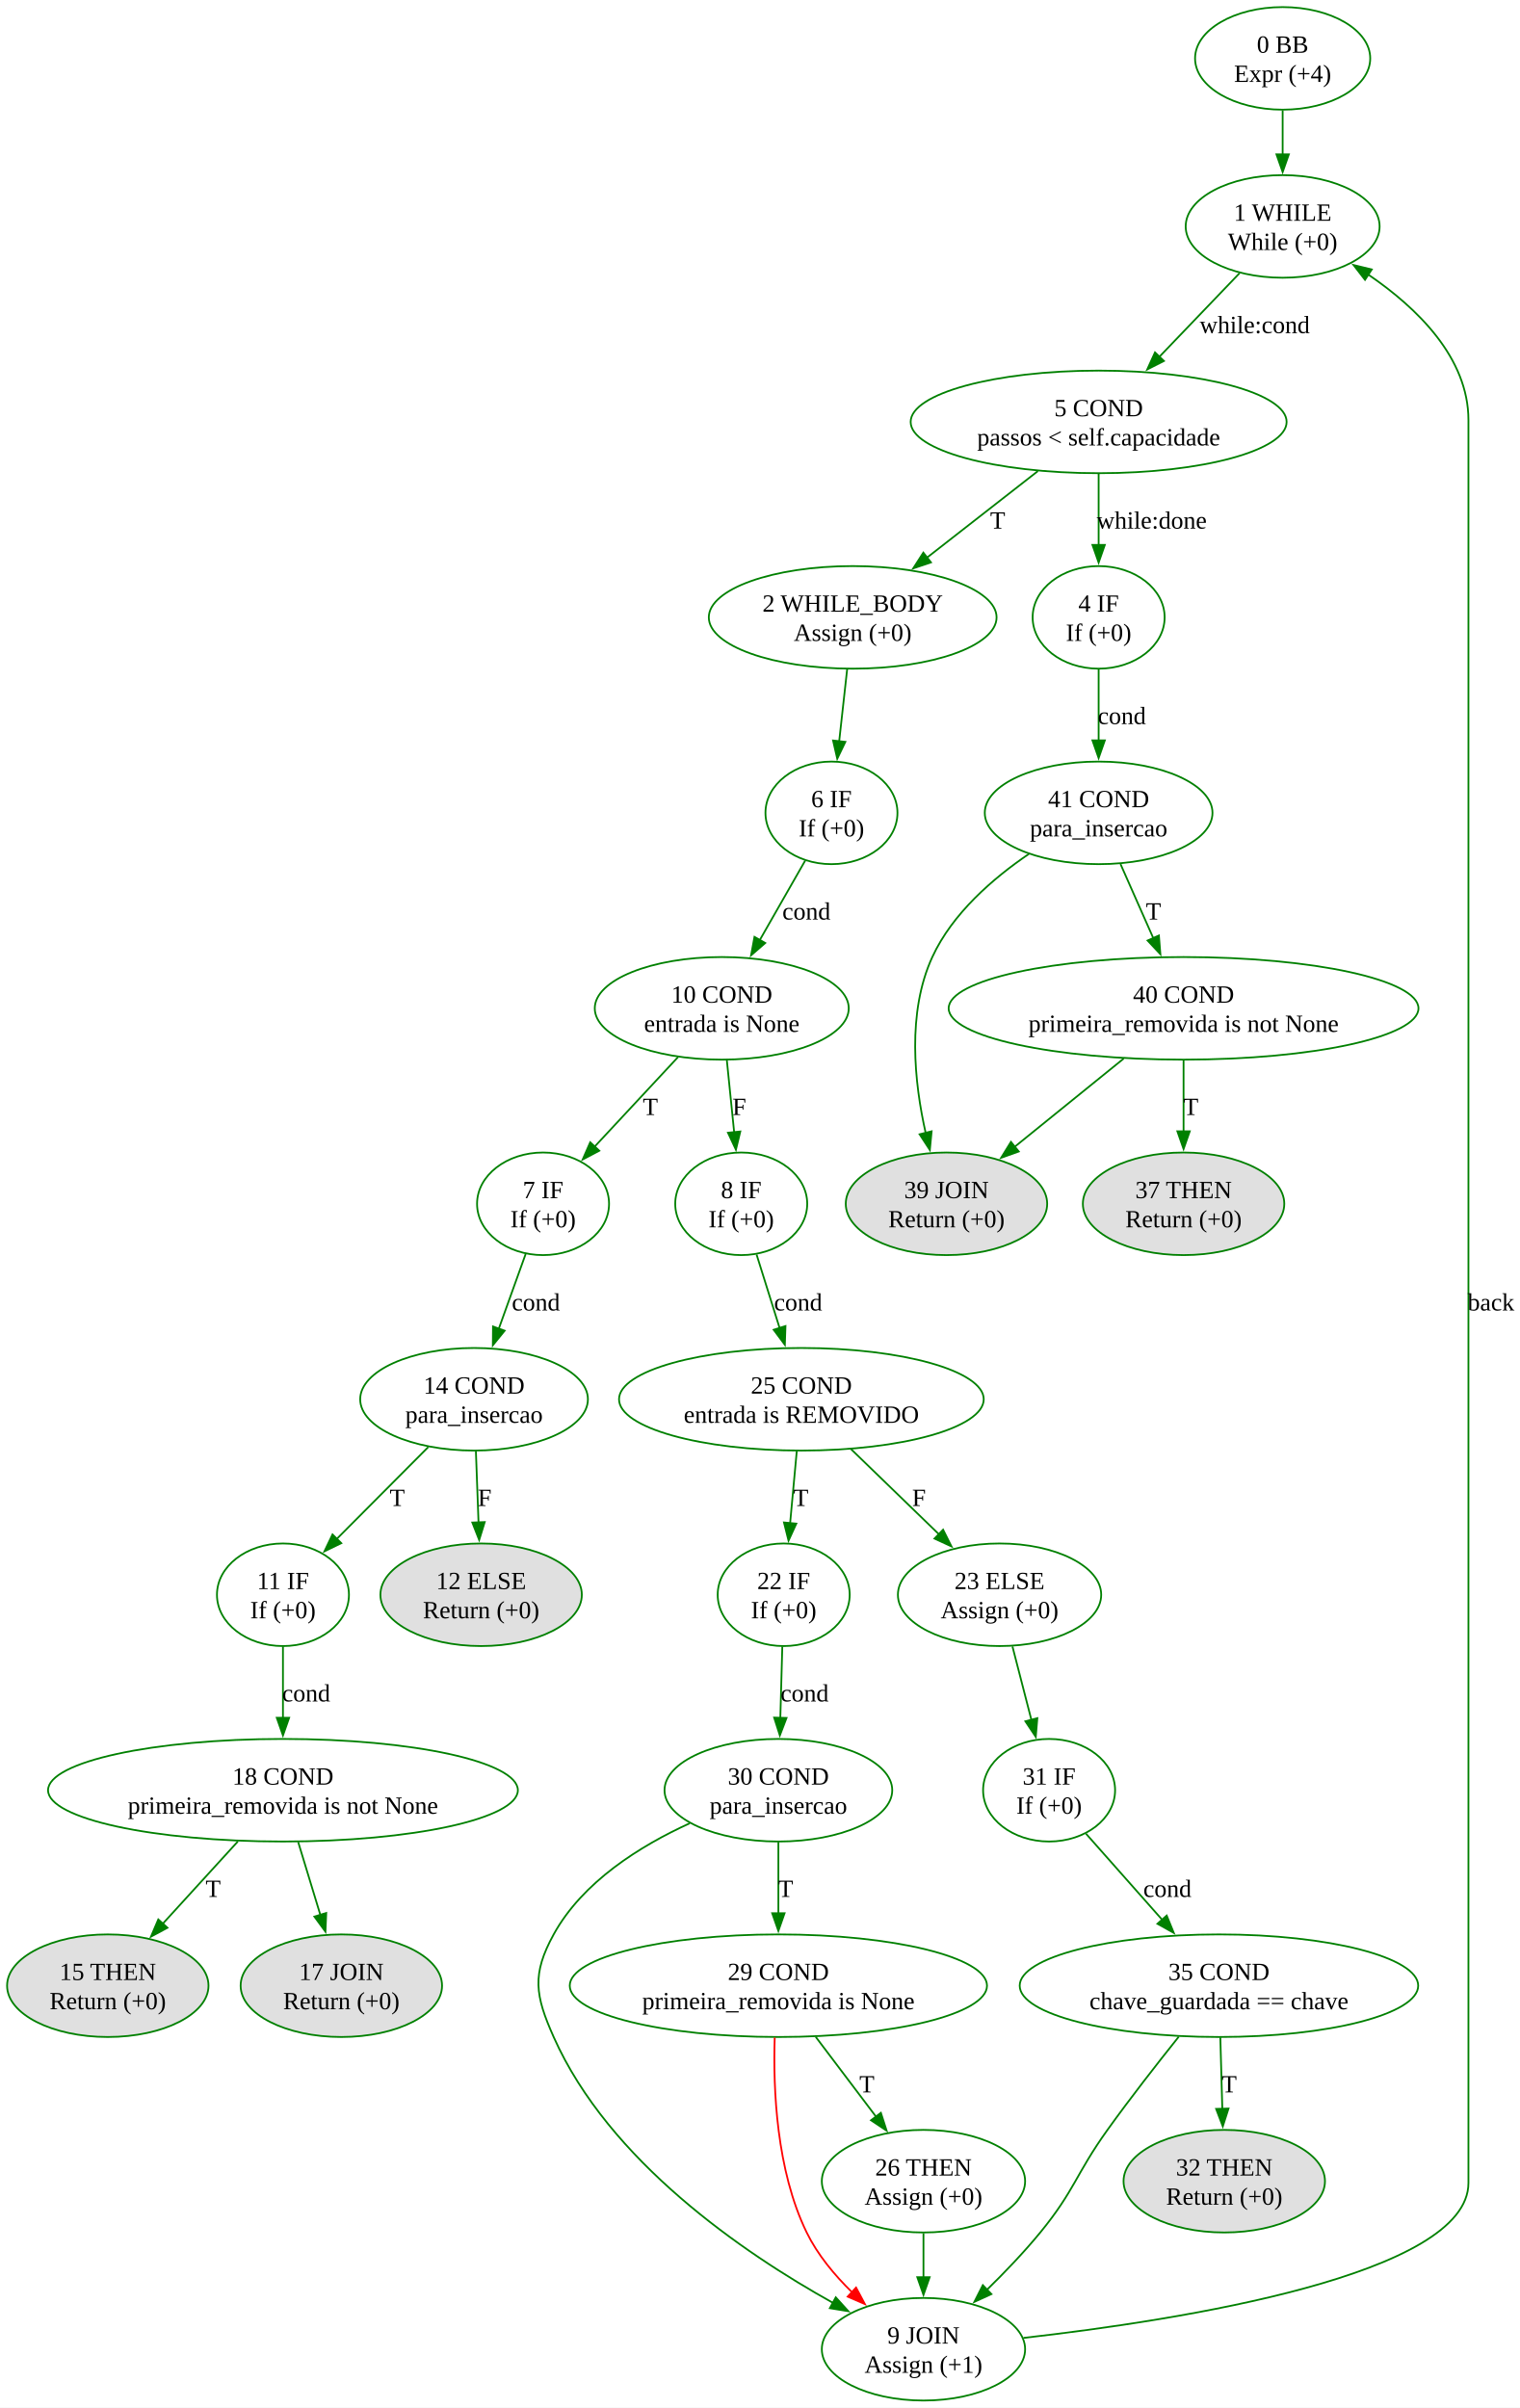
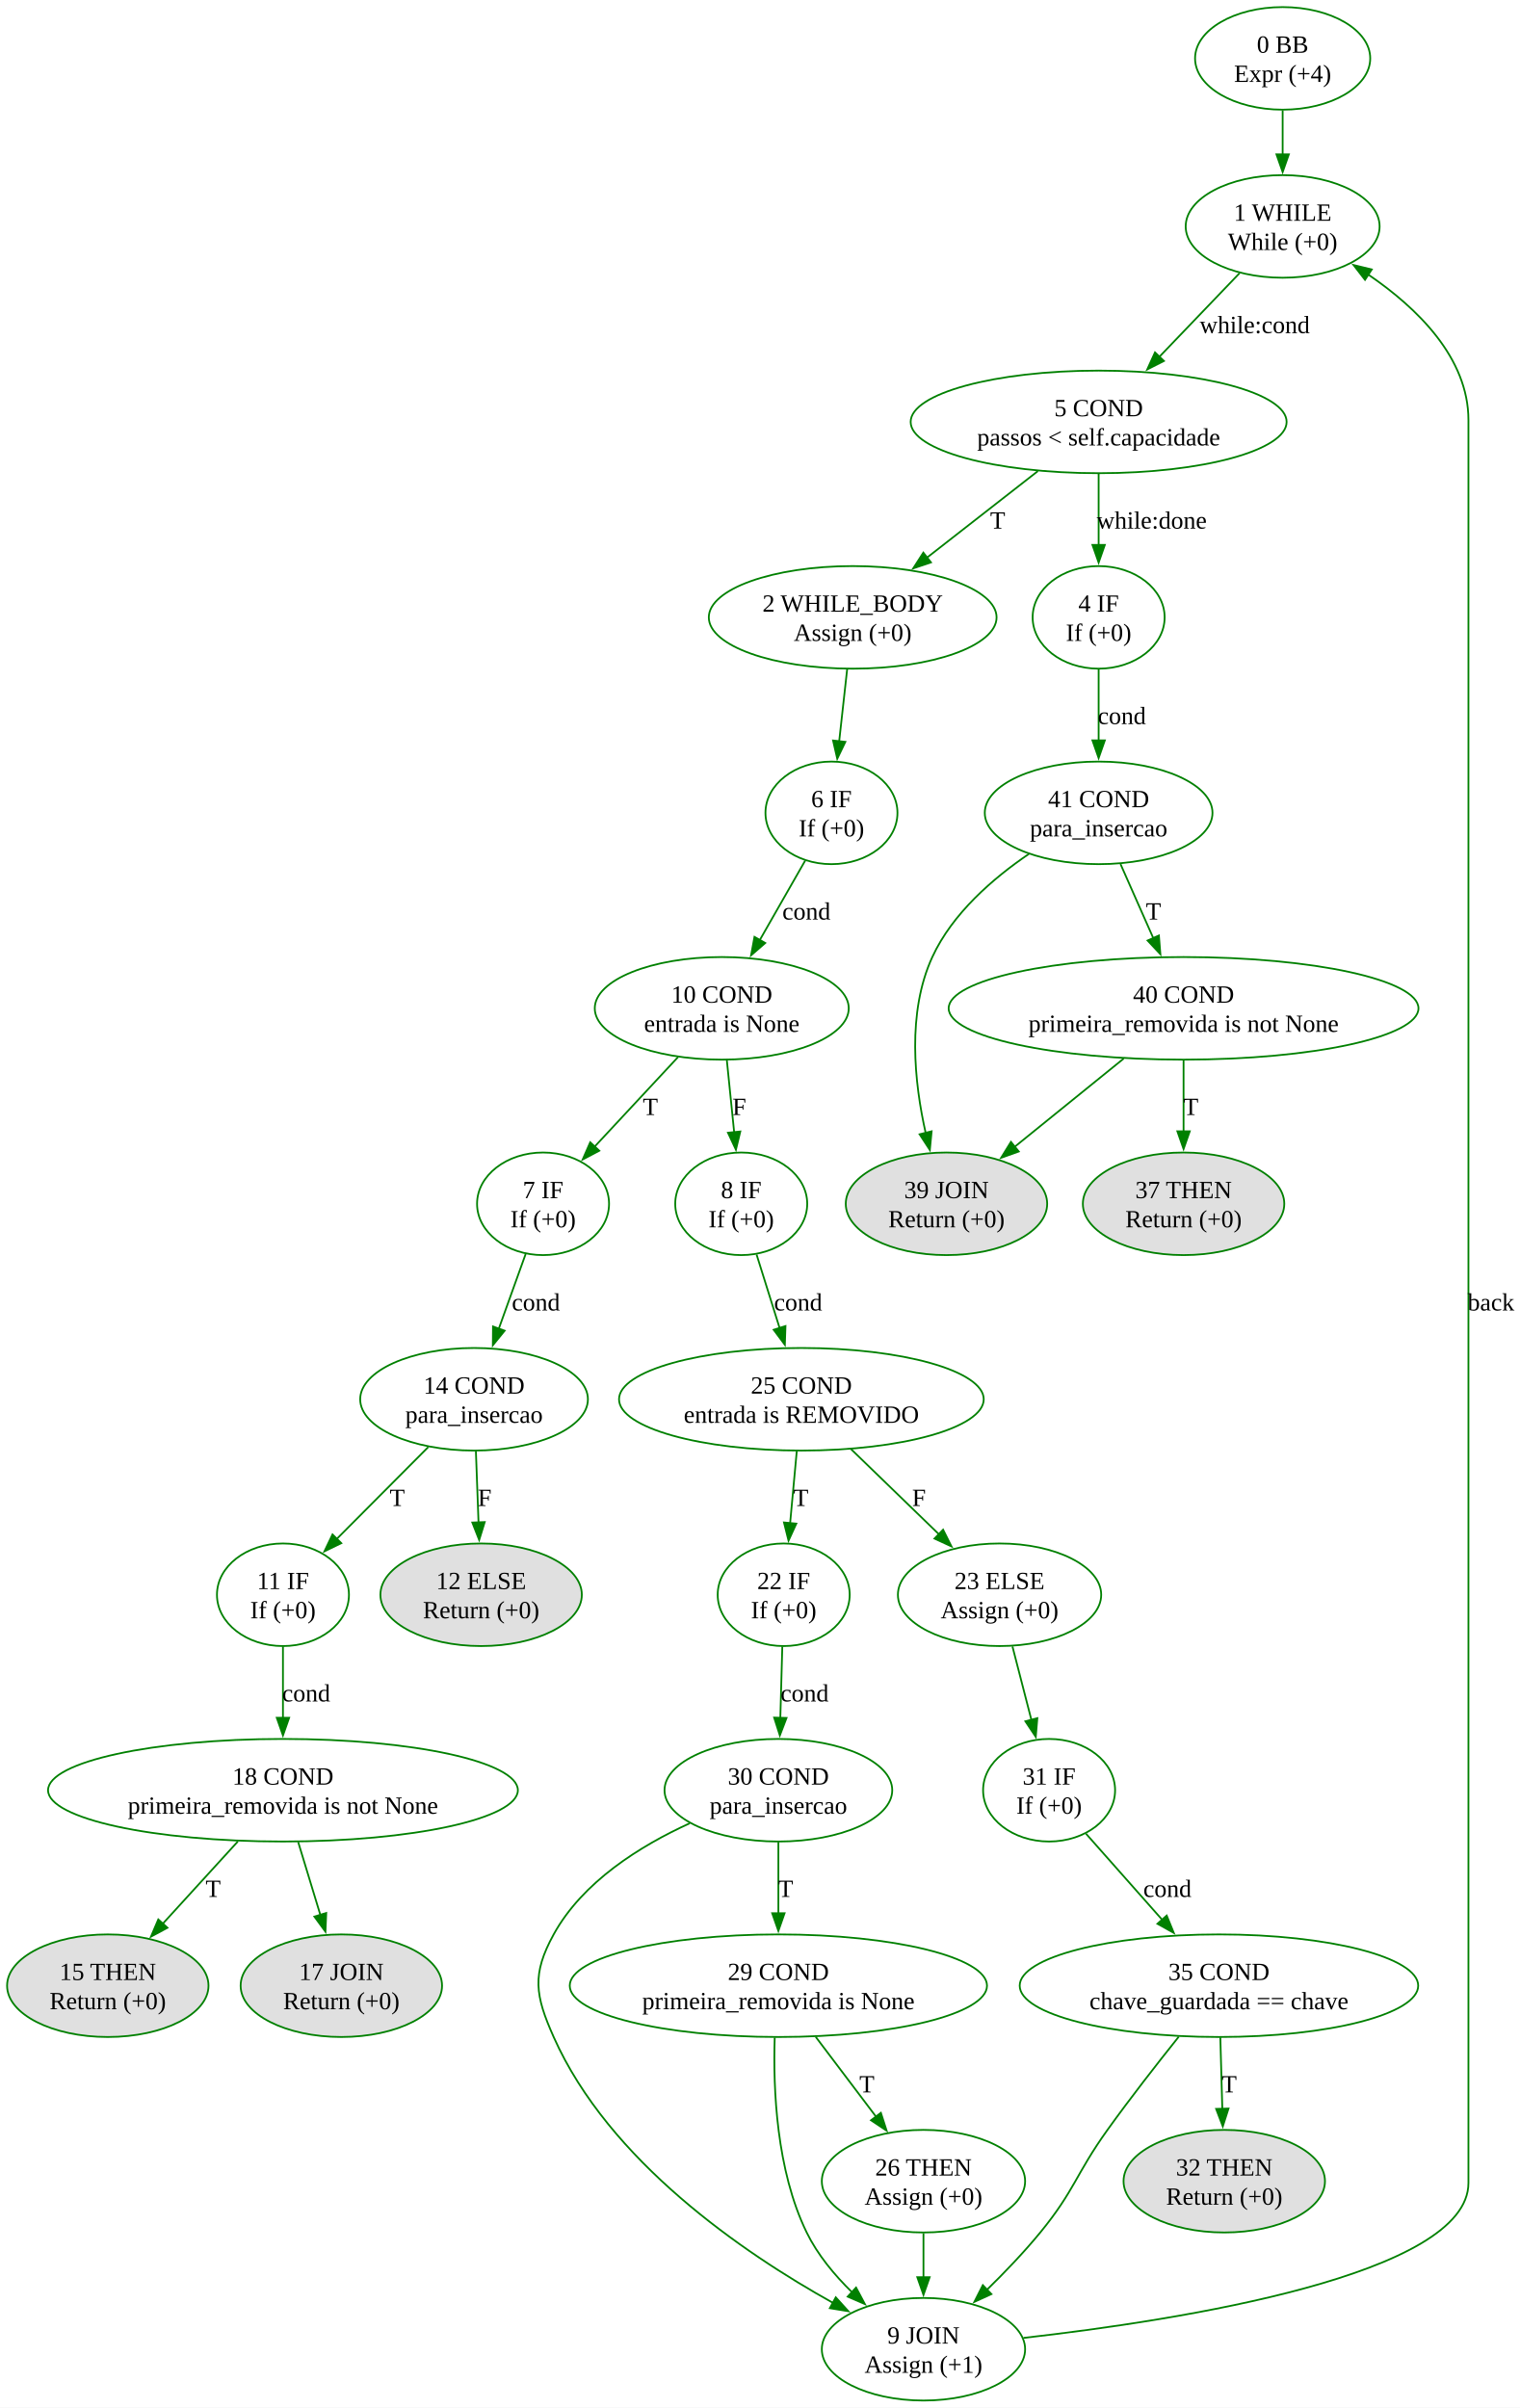
<svg xmlns="http://www.w3.org/2000/svg" xmlns:xlink="http://www.w3.org/1999/xlink" width="859pt" height="1361pt" viewBox="0.00 0.00 859.00 1361.00">
  <g id="graph0" class="graph" transform="scale(1 1) rotate(0) translate(4 1356.78)">
    <polygon fill="white" stroke="none" points="-4,4 -4,-1356.78 855.42,-1356.78 855.42,4 -4,4" />
    <g id="node1" class="node">
      <g id="a_node1">
        <a xlink:title="'&#10;        Procura a posiÃ§Ã£o de uma chave na tabela.&#10;&#10;        Se para_insercao=False:&#10;            - retorna o Ãxadndice da chave, se ela existir;&#10;            - retorna None, se ela nÃ£o existir.&#10;&#10;        Se para_insercao=True:&#10;            - retorna o Ãxadndice da prÃ³pria chave, se ela jÃ¡ existir;&#10;            - retorna a melhor posiÃ§Ã£o livre para inserir;&#10;            - retorna None, se nÃ£o houver posiÃ§Ã£o disponÃxadvel.&#10;&#10;        A sondagem Ã© linear:&#10;            pos, pos+1, pos+2, ... (com retorno ao inÃxadcio da tabela)&#10;        '&#10;posicao_inicial = self.funcao_hash(chave)&#10;posicao = posicao_inicial&#10;primeira_removida = None&#10;passos = 0&#10;">
          <ellipse fill="none" stroke="green" cx="720.92" cy="-1323.78" rx="49.5" ry="28.99" />
          <text xml:space="preserve" text-anchor="middle" x="720.92" y="-1326.98" font-family="Times New Roman,serif" font-size="14.00">0 BB</text>
          <text xml:space="preserve" text-anchor="middle" x="720.92" y="-1310.48" font-family="Times New Roman,serif" font-size="14.00">Expr (+4)</text>
        </a>
      </g>
    </g>
    <g id="node2" class="node">
      <g id="a_node2">
        <a xlink:title="while passos &lt; self.capacidade:&#10;    entrada = self.tabela[posicao]&#10;    if entrada is None:&#10;        if para_insercao:&#10;            if primeira_removida is not None:&#10;                return primeira_removida&#10;            return posicao&#10;        else:&#10;            return None&#10;    elif entrada is REMOVIDO:&#10;        if para_insercao and primeira_removida is None:&#10;            primeira_removida = posicao&#10;    else:&#10;        chave_guardada, _ = entrada&#10;        if chave_guardada == chave:&#10;            return posicao&#10;    posicao = (posicao + 1) % self.capacidade&#10;    passos += 1&#10;">
          <ellipse fill="none" stroke="green" cx="720.92" cy="-1228.8" rx="54.8" ry="28.99" />
          <text xml:space="preserve" text-anchor="middle" x="720.92" y="-1232" font-family="Times New Roman,serif" font-size="14.00">1 WHILE</text>
          <text xml:space="preserve" text-anchor="middle" x="720.92" y="-1215.5" font-family="Times New Roman,serif" font-size="14.00">While (+0)</text>
        </a>
      </g>
    </g>
    <g id="edge1" class="edge">
      <path fill="none" stroke="green" d="M720.92,-1294.38C720.92,-1286.54 720.92,-1277.89 720.92,-1269.53" />
      <polygon fill="green" stroke="green" points="724.42,-1269.54 720.92,-1259.54 717.42,-1269.54 724.42,-1269.54" />
    </g>
    <g id="node5" class="node">
      <g id="a_node5">
        <a xlink:title="passos &lt; self.capacidade">
          <ellipse fill="none" stroke="green" cx="616.92" cy="-1118.32" rx="106.24" ry="28.99" />
          <text xml:space="preserve" text-anchor="middle" x="616.92" y="-1121.52" font-family="Times New Roman,serif" font-size="14.00">5 COND</text>
          <text xml:space="preserve" text-anchor="middle" x="616.92" y="-1105.02" font-family="Times New Roman,serif" font-size="14.00">passos &lt; self.capacidade</text>
        </a>
      </g>
    </g>
    <g id="edge3" class="edge">
      <path fill="none" stroke="green" d="M696.54,-1202.37C683.06,-1188.31 666.1,-1170.62 651.3,-1155.18" />
      <polygon fill="green" stroke="green" points="653.83,-1152.76 644.39,-1147.97 648.78,-1157.61 653.83,-1152.76" />
      <text xml:space="preserve" text-anchor="middle" x="705.15" y="-1168.51" font-family="Times New Roman,serif" font-size="14.00">while:cond</text>
    </g>
    <g id="node3" class="node">
      <g id="a_node3">
        <a xlink:title="entrada = self.tabela[posicao]&#10;">
          <ellipse fill="none" stroke="green" cx="477.92" cy="-1007.84" rx="81.32" ry="28.99" />
          <text xml:space="preserve" text-anchor="middle" x="477.92" y="-1011.04" font-family="Times New Roman,serif" font-size="14.00">2 WHILE_BODY</text>
          <text xml:space="preserve" text-anchor="middle" x="477.92" y="-994.54" font-family="Times New Roman,serif" font-size="14.00">Assign (+0)</text>
        </a>
      </g>
    </g>
    <g id="node6" class="node">
      <g id="a_node6">
        <a xlink:title="if entrada is None:&#10;    if para_insercao:&#10;        if primeira_removida is not None:&#10;            return primeira_removida&#10;        return posicao&#10;    else:&#10;        return None&#10;elif entrada is REMOVIDO:&#10;    if para_insercao and primeira_removida is None:&#10;        primeira_removida = posicao&#10;else:&#10;    chave_guardada, _ = entrada&#10;    if chave_guardada == chave:&#10;        return posicao&#10;">
          <ellipse fill="none" stroke="green" cx="465.92" cy="-897.35" rx="37.3" ry="28.99" />
          <text xml:space="preserve" text-anchor="middle" x="465.92" y="-900.55" font-family="Times New Roman,serif" font-size="14.00">6 IF</text>
          <text xml:space="preserve" text-anchor="middle" x="465.92" y="-884.05" font-family="Times New Roman,serif" font-size="14.00">If (+0)</text>
        </a>
      </g>
    </g>
    <g id="edge4" class="edge">
      <path fill="none" stroke="green" d="M474.8,-978.62C473.43,-966.19 471.79,-951.37 470.29,-937.86" />
      <polygon fill="green" stroke="green" points="473.77,-937.49 469.19,-927.94 466.82,-938.26 473.77,-937.49" />
    </g>
    <g id="node4" class="node">
      <g id="a_node4">
        <a xlink:title="if para_insercao and primeira_removida is not None:&#10;    return primeira_removida&#10;">
          <ellipse fill="none" stroke="green" cx="616.92" cy="-1007.84" rx="37.3" ry="28.99" />
          <text xml:space="preserve" text-anchor="middle" x="616.92" y="-1011.04" font-family="Times New Roman,serif" font-size="14.00">4 IF</text>
          <text xml:space="preserve" text-anchor="middle" x="616.92" y="-994.54" font-family="Times New Roman,serif" font-size="14.00">If (+0)</text>
        </a>
      </g>
    </g>
    <g id="node29" class="node">
      <g id="a_node29">
        <a xlink:title="para_insercao">
          <ellipse fill="none" stroke="green" cx="616.92" cy="-897.35" rx="64.35" ry="28.99" />
          <text xml:space="preserve" text-anchor="middle" x="616.92" y="-900.55" font-family="Times New Roman,serif" font-size="14.00">41 COND</text>
          <text xml:space="preserve" text-anchor="middle" x="616.92" y="-884.05" font-family="Times New Roman,serif" font-size="14.00">para_insercao</text>
        </a>
      </g>
    </g>
    <g id="edge25" class="edge">
      <path fill="none" stroke="green" d="M616.92,-978.62C616.92,-966.28 616.92,-951.6 616.92,-938.18" />
      <polygon fill="green" stroke="green" points="620.42,-938.32 616.92,-928.32 613.42,-938.32 620.42,-938.32" />
      <text xml:space="preserve" text-anchor="middle" x="630.05" y="-947.54" font-family="Times New Roman,serif" font-size="14.00">cond</text>
    </g>
    <g id="edge2" class="edge">
      <path fill="none" stroke="green" d="M582.56,-1090.5C563.6,-1075.7 539.9,-1057.21 519.85,-1041.56" />
      <polygon fill="green" stroke="green" points="522.16,-1038.92 512.12,-1035.53 517.85,-1044.44 522.16,-1038.92" />
      <text xml:space="preserve" text-anchor="middle" x="559.87" y="-1058.03" font-family="Times New Roman,serif" font-size="14.00">T</text>
    </g>
    <g id="edge26" class="edge">
      <path fill="none" stroke="green" d="M616.92,-1089.1C616.92,-1076.77 616.92,-1062.08 616.92,-1048.66" />
      <polygon fill="green" stroke="green" points="620.42,-1048.8 616.92,-1038.8 613.42,-1048.8 620.42,-1048.8" />
      <text xml:space="preserve" text-anchor="middle" x="646.92" y="-1058.03" font-family="Times New Roman,serif" font-size="14.00">while:done</text>
    </g>
    <g id="node10" class="node">
      <g id="a_node10">
        <a xlink:title="entrada is None">
          <ellipse fill="none" stroke="green" cx="403.92" cy="-786.87" rx="71.77" ry="28.99" />
          <text xml:space="preserve" text-anchor="middle" x="403.92" y="-790.07" font-family="Times New Roman,serif" font-size="14.00">10 COND</text>
          <text xml:space="preserve" text-anchor="middle" x="403.92" y="-773.57" font-family="Times New Roman,serif" font-size="14.00">entrada is None</text>
        </a>
      </g>
    </g>
    <g id="edge7" class="edge">
      <path fill="none" stroke="green" d="M451.07,-870.37C443.39,-856.92 433.87,-840.26 425.4,-825.44" />
      <polygon fill="green" stroke="green" points="428.49,-823.8 420.49,-816.85 422.41,-827.27 428.49,-823.8" />
      <text xml:space="preserve" text-anchor="middle" x="451.76" y="-837.06" font-family="Times New Roman,serif" font-size="14.00">cond</text>
    </g>
    <g id="node7" class="node">
      <g id="a_node7">
        <a xlink:title="if para_insercao:&#10;    if primeira_removida is not None:&#10;        return primeira_removida&#10;    return posicao&#10;else:&#10;    return None&#10;">
          <ellipse fill="none" stroke="green" cx="302.92" cy="-676.39" rx="37.3" ry="28.99" />
          <text xml:space="preserve" text-anchor="middle" x="302.92" y="-679.59" font-family="Times New Roman,serif" font-size="14.00">7 IF</text>
          <text xml:space="preserve" text-anchor="middle" x="302.92" y="-663.09" font-family="Times New Roman,serif" font-size="14.00">If (+0)</text>
        </a>
      </g>
    </g>
    <g id="node13" class="node">
      <g id="a_node13">
        <a xlink:title="para_insercao">
          <ellipse fill="none" stroke="green" cx="263.92" cy="-565.91" rx="64.35" ry="28.99" />
          <text xml:space="preserve" text-anchor="middle" x="263.92" y="-569.11" font-family="Times New Roman,serif" font-size="14.00">14 COND</text>
          <text xml:space="preserve" text-anchor="middle" x="263.92" y="-552.61" font-family="Times New Roman,serif" font-size="14.00">para_insercao</text>
        </a>
      </g>
    </g>
    <g id="edge10" class="edge">
      <path fill="none" stroke="green" d="M293.08,-648.01C288.49,-635.23 282.94,-619.8 277.92,-605.83" />
      <polygon fill="green" stroke="green" points="281.22,-604.68 274.54,-596.45 274.63,-607.05 281.22,-604.68" />
      <text xml:space="preserve" text-anchor="middle" x="298.88" y="-616.1" font-family="Times New Roman,serif" font-size="14.00">cond</text>
    </g>
    <g id="node8" class="node">
      <g id="a_node8">
        <a xlink:title="if entrada is REMOVIDO:&#10;    if para_insercao and primeira_removida is None:&#10;        primeira_removida = posicao&#10;else:&#10;    chave_guardada, _ = entrada&#10;    if chave_guardada == chave:&#10;        return posicao&#10;">
          <ellipse fill="none" stroke="green" cx="414.92" cy="-676.39" rx="37.3" ry="28.99" />
          <text xml:space="preserve" text-anchor="middle" x="414.92" y="-679.59" font-family="Times New Roman,serif" font-size="14.00">8 IF</text>
          <text xml:space="preserve" text-anchor="middle" x="414.92" y="-663.09" font-family="Times New Roman,serif" font-size="14.00">If (+0)</text>
        </a>
      </g>
    </g>
    <g id="node19" class="node">
      <g id="a_node19">
        <a xlink:title="entrada is REMOVIDO">
          <ellipse fill="none" stroke="green" cx="448.92" cy="-565.91" rx="103.06" ry="28.99" />
          <text xml:space="preserve" text-anchor="middle" x="448.92" y="-569.11" font-family="Times New Roman,serif" font-size="14.00">25 COND</text>
          <text xml:space="preserve" text-anchor="middle" x="448.92" y="-552.61" font-family="Times New Roman,serif" font-size="14.00">entrada is REMOVIDO</text>
        </a>
      </g>
    </g>
    <g id="edge15" class="edge">
      <path fill="none" stroke="green" d="M423.59,-647.73C427.56,-635.05 432.35,-619.8 436.68,-605.97" />
      <polygon fill="green" stroke="green" points="439.93,-607.3 439.58,-596.71 433.25,-605.21 439.93,-607.3" />
      <text xml:space="preserve" text-anchor="middle" x="447.08" y="-616.1" font-family="Times New Roman,serif" font-size="14.00">cond</text>
    </g>
    <g id="node9" class="node">
      <g id="a_node9">
        <a xlink:title="posicao = (posicao + 1) % self.capacidade&#10;passos += 1&#10;">
          <ellipse fill="none" stroke="green" cx="517.92" cy="-28.99" rx="57.45" ry="28.99" />
          <text xml:space="preserve" text-anchor="middle" x="517.92" y="-32.19" font-family="Times New Roman,serif" font-size="14.00">9 JOIN</text>
          <text xml:space="preserve" text-anchor="middle" x="517.92" y="-15.69" font-family="Times New Roman,serif" font-size="14.00">Assign (+1)</text>
        </a>
      </g>
    </g>
    <g id="edge22" class="edge">
      <path fill="none" stroke="green" d="M574.41,-35.39C663.33,-45.48 825.92,-71.03 825.92,-122.97 825.92,-1119.32 825.92,-1119.32 825.92,-1119.32 825.92,-1154.61 796.88,-1182.78 769.35,-1201.56" />
      <polygon fill="green" stroke="green" points="767.47,-1198.61 760.99,-1206.99 771.28,-1204.48 767.47,-1198.61" />
      <text xml:space="preserve" text-anchor="middle" x="838.67" y="-616.1" font-family="Times New Roman,serif" font-size="14.00">back</text>
    </g>
    <g id="edge5" class="edge">
      <path fill="none" stroke="green" d="M379.21,-759.33C364.89,-743.95 346.79,-724.5 331.81,-708.41" />
      <polygon fill="green" stroke="green" points="334.7,-706.39 325.33,-701.45 329.58,-711.16 334.7,-706.39" />
      <text xml:space="preserve" text-anchor="middle" x="363.59" y="-726.58" font-family="Times New Roman,serif" font-size="14.00">T</text>
    </g>
    <g id="edge6" class="edge">
      <path fill="none" stroke="green" d="M406.78,-757.65C408.04,-745.22 409.55,-730.4 410.92,-716.9" />
      <polygon fill="green" stroke="green" points="414.4,-717.27 411.92,-706.97 407.43,-716.57 414.4,-717.27" />
      <text xml:space="preserve" text-anchor="middle" x="413.83" y="-726.58" font-family="Times New Roman,serif" font-size="14.00">F</text>
    </g>
    <g id="node11" class="node">
      <g id="a_node11">
        <a xlink:title="if primeira_removida is not None:&#10;    return primeira_removida&#10;">
          <ellipse fill="none" stroke="green" cx="155.92" cy="-455.42" rx="37.3" ry="28.99" />
          <text xml:space="preserve" text-anchor="middle" x="155.92" y="-458.62" font-family="Times New Roman,serif" font-size="14.00">11 IF</text>
          <text xml:space="preserve" text-anchor="middle" x="155.92" y="-442.12" font-family="Times New Roman,serif" font-size="14.00">If (+0)</text>
        </a>
      </g>
    </g>
    <g id="node16" class="node">
      <g id="a_node16">
        <a xlink:title="primeira_removida is not None">
          <ellipse fill="none" stroke="green" cx="155.92" cy="-344.94" rx="132.76" ry="28.99" />
          <text xml:space="preserve" text-anchor="middle" x="155.92" y="-348.14" font-family="Times New Roman,serif" font-size="14.00">18 COND</text>
          <text xml:space="preserve" text-anchor="middle" x="155.92" y="-331.64" font-family="Times New Roman,serif" font-size="14.00">primeira_removida is not None</text>
        </a>
      </g>
    </g>
    <g id="edge12" class="edge">
      <path fill="none" stroke="green" d="M155.92,-426.2C155.92,-413.87 155.92,-399.18 155.92,-385.77" />
      <polygon fill="green" stroke="green" points="159.42,-385.91 155.92,-375.91 152.42,-385.91 159.42,-385.91" />
      <text xml:space="preserve" text-anchor="middle" x="169.05" y="-395.13" font-family="Times New Roman,serif" font-size="14.00">cond</text>
    </g>
    <g id="node12" class="node">
      <g id="a_node12">
        <a xlink:title="return None&#10;">
          <ellipse fill="#e0e0e0" stroke="green" cx="267.92" cy="-455.42" rx="56.92" ry="28.99" />
          <text xml:space="preserve" text-anchor="middle" x="267.92" y="-458.62" font-family="Times New Roman,serif" font-size="14.00">12 ELSE</text>
          <text xml:space="preserve" text-anchor="middle" x="267.92" y="-442.12" font-family="Times New Roman,serif" font-size="14.00">Return (+0)</text>
        </a>
      </g>
    </g>
    <g id="edge8" class="edge">
      <path fill="none" stroke="green" d="M238.05,-538.92C222.39,-523.19 202.36,-503.06 185.99,-486.63" />
      <polygon fill="green" stroke="green" points="188.89,-484.58 179.36,-479.96 183.93,-489.52 188.89,-484.58" />
      <text xml:space="preserve" text-anchor="middle" x="220.51" y="-505.61" font-family="Times New Roman,serif" font-size="14.00">T</text>
    </g>
    <g id="edge9" class="edge">
      <path fill="none" stroke="green" d="M264.96,-536.69C265.42,-524.35 265.96,-509.67 266.45,-496.25" />
      <polygon fill="green" stroke="green" points="269.95,-496.51 266.82,-486.39 262.95,-496.25 269.95,-496.51" />
      <text xml:space="preserve" text-anchor="middle" x="269.91" y="-505.61" font-family="Times New Roman,serif" font-size="14.00">F</text>
    </g>
    <g id="node14" class="node">
      <g id="a_node14">
        <a xlink:title="return primeira_removida&#10;">
          <ellipse fill="#e0e0e0" stroke="green" cx="56.92" cy="-234.46" rx="56.92" ry="28.99" />
          <text xml:space="preserve" text-anchor="middle" x="56.92" y="-237.66" font-family="Times New Roman,serif" font-size="14.00">15 THEN</text>
          <text xml:space="preserve" text-anchor="middle" x="56.92" y="-221.16" font-family="Times New Roman,serif" font-size="14.00">Return (+0)</text>
        </a>
      </g>
    </g>
    <g id="node15" class="node">
      <g id="a_node15">
        <a xlink:title="return posicao&#10;">
          <ellipse fill="#e0e0e0" stroke="green" cx="188.92" cy="-234.46" rx="56.92" ry="28.99" />
          <text xml:space="preserve" text-anchor="middle" x="188.92" y="-237.66" font-family="Times New Roman,serif" font-size="14.00">17 JOIN</text>
          <text xml:space="preserve" text-anchor="middle" x="188.92" y="-221.16" font-family="Times New Roman,serif" font-size="14.00">Return (+0)</text>
        </a>
      </g>
    </g>
    <g id="edge11" class="edge">
      <path fill="none" stroke="green" d="M130.43,-316C117.5,-301.83 101.68,-284.5 88.04,-269.55" />
      <polygon fill="green" stroke="green" points="90.64,-267.21 81.32,-262.19 85.47,-271.93 90.64,-267.21" />
      <text xml:space="preserve" text-anchor="middle" x="116.47" y="-284.65" font-family="Times New Roman,serif" font-size="14.00">T</text>
    </g>
    <g id="edge27" class="edge">
      <path fill="none" stroke="green" d="M164.51,-315.72C168.36,-303.04 172.98,-287.87 177.15,-274.15" />
      <polygon fill="green" stroke="green" points="180.38,-275.57 179.94,-264.98 173.68,-273.53 180.38,-275.57" />
    </g>
    <g id="node17" class="node">
      <g id="a_node17">
        <a xlink:title="if para_insercao and primeira_removida is None:&#10;    primeira_removida = posicao&#10;">
          <ellipse fill="none" stroke="green" cx="438.92" cy="-455.42" rx="37.3" ry="28.99" />
          <text xml:space="preserve" text-anchor="middle" x="438.92" y="-458.62" font-family="Times New Roman,serif" font-size="14.00">22 IF</text>
          <text xml:space="preserve" text-anchor="middle" x="438.92" y="-442.12" font-family="Times New Roman,serif" font-size="14.00">If (+0)</text>
        </a>
      </g>
    </g>
    <g id="node22" class="node">
      <g id="a_node22">
        <a xlink:title="para_insercao">
          <ellipse fill="none" stroke="green" cx="435.92" cy="-344.94" rx="64.35" ry="28.99" />
          <text xml:space="preserve" text-anchor="middle" x="435.92" y="-348.14" font-family="Times New Roman,serif" font-size="14.00">30 COND</text>
          <text xml:space="preserve" text-anchor="middle" x="435.92" y="-331.64" font-family="Times New Roman,serif" font-size="14.00">para_insercao</text>
        </a>
      </g>
    </g>
    <g id="edge18" class="edge">
      <path fill="none" stroke="green" d="M438.14,-426.2C437.8,-413.87 437.39,-399.18 437.02,-385.77" />
      <polygon fill="green" stroke="green" points="440.53,-385.81 436.75,-375.91 433.53,-386 440.53,-385.81" />
      <text xml:space="preserve" text-anchor="middle" x="450.73" y="-395.13" font-family="Times New Roman,serif" font-size="14.00">cond</text>
    </g>
    <g id="node18" class="node">
      <g id="a_node18">
        <a xlink:title="chave_guardada, _ = entrada&#10;">
          <ellipse fill="none" stroke="green" cx="560.92" cy="-455.42" rx="57.45" ry="28.99" />
          <text xml:space="preserve" text-anchor="middle" x="560.92" y="-458.62" font-family="Times New Roman,serif" font-size="14.00">23 ELSE</text>
          <text xml:space="preserve" text-anchor="middle" x="560.92" y="-442.12" font-family="Times New Roman,serif" font-size="14.00">Assign (+0)</text>
        </a>
      </g>
    </g>
    <g id="node23" class="node">
      <g id="a_node23">
        <a xlink:title="if chave_guardada == chave:&#10;    return posicao&#10;">
          <ellipse fill="none" stroke="green" cx="588.92" cy="-344.94" rx="37.3" ry="28.99" />
          <text xml:space="preserve" text-anchor="middle" x="588.92" y="-348.14" font-family="Times New Roman,serif" font-size="14.00">31 IF</text>
          <text xml:space="preserve" text-anchor="middle" x="588.92" y="-331.64" font-family="Times New Roman,serif" font-size="14.00">If (+0)</text>
        </a>
      </g>
    </g>
    <g id="edge19" class="edge">
      <path fill="none" stroke="green" d="M568.21,-426.2C571.47,-413.55 575.38,-398.42 578.91,-384.72" />
      <polygon fill="green" stroke="green" points="582.28,-385.67 581.39,-375.11 575.51,-383.92 582.28,-385.67" />
    </g>
    <g id="edge13" class="edge">
      <path fill="none" stroke="green" d="M446.32,-536.69C445.17,-524.26 443.81,-509.44 442.56,-495.93" />
      <polygon fill="green" stroke="green" points="446.05,-495.64 441.65,-486.01 439.08,-496.29 446.05,-495.64" />
      <text xml:space="preserve" text-anchor="middle" x="448.65" y="-505.61" font-family="Times New Roman,serif" font-size="14.00">T</text>
    </g>
    <g id="edge14" class="edge">
      <path fill="none" stroke="green" d="M476.9,-537.81C492.01,-523.17 510.8,-504.97 526.78,-489.49" />
      <polygon fill="green" stroke="green" points="529.01,-492.21 533.75,-482.74 524.14,-487.18 529.01,-492.21" />
      <text xml:space="preserve" text-anchor="middle" x="515.38" y="-505.61" font-family="Times New Roman,serif" font-size="14.00">F</text>
    </g>
    <g id="node20" class="node">
      <g id="a_node20">
        <a xlink:title="primeira_removida = posicao&#10;">
          <ellipse fill="none" stroke="green" cx="517.92" cy="-123.97" rx="57.45" ry="28.99" />
          <text xml:space="preserve" text-anchor="middle" x="517.92" y="-127.17" font-family="Times New Roman,serif" font-size="14.00">26 THEN</text>
          <text xml:space="preserve" text-anchor="middle" x="517.92" y="-110.67" font-family="Times New Roman,serif" font-size="14.00">Assign (+0)</text>
        </a>
      </g>
    </g>
    <g id="edge28" class="edge">
      <path fill="none" stroke="green" d="M517.92,-94.57C517.92,-86.73 517.92,-78.08 517.92,-69.72" />
      <polygon fill="green" stroke="green" points="521.42,-69.73 517.92,-59.73 514.42,-69.73 521.42,-69.73" />
    </g>
    <g id="node21" class="node">
      <g id="a_node21">
        <a xlink:title="primeira_removida is None">
          <ellipse fill="none" stroke="green" cx="435.92" cy="-234.46" rx="117.91" ry="28.99" />
          <text xml:space="preserve" text-anchor="middle" x="435.92" y="-237.66" font-family="Times New Roman,serif" font-size="14.00">29 COND</text>
          <text xml:space="preserve" text-anchor="middle" x="435.92" y="-221.16" font-family="Times New Roman,serif" font-size="14.00">primeira_removida is None</text>
        </a>
      </g>
    </g>
    <g id="edge29" class="edge">
-       <path fill="none" stroke="red" d="M433.85,-205.14C432.9,-176.02 434.78,-130.11 451.92,-94.98 458.04,-82.45 467.58,-70.95 477.54,-61.22" />
-       <polygon fill="red" stroke="red" points="479.83,-63.86 484.81,-54.51 475.09,-58.72 479.83,-63.86" />
+       <path fill="none" stroke="green" d="M433.85,-205.14C432.9,-176.02 434.78,-130.11 451.92,-94.98 458.04,-82.45 467.58,-70.95 477.54,-61.22" />
+       <polygon fill="green" stroke="green" points="479.83,-63.86 484.81,-54.51 475.09,-58.72 479.83,-63.86" />
    </g>
    <g id="edge16" class="edge">
      <path fill="none" stroke="green" d="M457.04,-205.52C467.49,-191.69 480.22,-174.85 491.33,-160.15" />
      <polygon fill="green" stroke="green" points="493.85,-162.62 497.09,-152.53 488.27,-158.4 493.85,-162.62" />
      <text xml:space="preserve" text-anchor="middle" x="485.96" y="-174.17" font-family="Times New Roman,serif" font-size="14.00">T</text>
    </g>
    <g id="edge30" class="edge">
      <path fill="none" stroke="green" d="M385.8,-326.25C357.77,-313.47 325.28,-293.18 308.92,-263.45 296.5,-240.87 298.43,-229 308.92,-205.47 340.22,-135.29 415.75,-83.6 466.9,-55.14" />
      <polygon fill="green" stroke="green" points="468.35,-58.34 475.46,-50.48 465,-52.19 468.35,-58.34" />
    </g>
    <g id="edge17" class="edge">
      <path fill="none" stroke="green" d="M435.92,-315.72C435.92,-303.39 435.92,-288.7 435.92,-275.28" />
      <polygon fill="green" stroke="green" points="439.42,-275.43 435.92,-265.43 432.42,-275.43 439.42,-275.43" />
      <text xml:space="preserve" text-anchor="middle" x="440.05" y="-284.65" font-family="Times New Roman,serif" font-size="14.00">T</text>
    </g>
    <g id="node25" class="node">
      <g id="a_node25">
        <a xlink:title="chave_guardada == chave">
          <ellipse fill="none" stroke="green" cx="684.92" cy="-234.46" rx="112.61" ry="28.99" />
          <text xml:space="preserve" text-anchor="middle" x="684.92" y="-237.66" font-family="Times New Roman,serif" font-size="14.00">35 COND</text>
          <text xml:space="preserve" text-anchor="middle" x="684.92" y="-221.16" font-family="Times New Roman,serif" font-size="14.00">chave_guardada == chave</text>
        </a>
      </g>
    </g>
    <g id="edge21" class="edge">
      <path fill="none" stroke="green" d="M609.75,-320.4C622.43,-306.07 638.88,-287.48 653.16,-271.35" />
      <polygon fill="green" stroke="green" points="655.39,-274.11 659.39,-264.31 650.15,-269.47 655.39,-274.11" />
      <text xml:space="preserve" text-anchor="middle" x="655.79" y="-284.65" font-family="Times New Roman,serif" font-size="14.00">cond</text>
    </g>
    <g id="node24" class="node">
      <g id="a_node24">
        <a xlink:title="return posicao&#10;">
          <ellipse fill="#e0e0e0" stroke="green" cx="687.92" cy="-123.97" rx="56.92" ry="28.99" />
          <text xml:space="preserve" text-anchor="middle" x="687.92" y="-127.17" font-family="Times New Roman,serif" font-size="14.00">32 THEN</text>
          <text xml:space="preserve" text-anchor="middle" x="687.92" y="-110.67" font-family="Times New Roman,serif" font-size="14.00">Return (+0)</text>
        </a>
      </g>
    </g>
    <g id="edge31" class="edge">
      <path fill="none" stroke="green" d="M662.17,-205.59C649.93,-190.29 634.75,-170.85 621.92,-152.97 603.97,-127.93 603.45,-118.81 583.92,-94.98 574.75,-83.8 563.88,-72.45 553.63,-62.43" />
      <polygon fill="green" stroke="green" points="556.32,-60.16 546.68,-55.76 551.47,-65.21 556.32,-60.16" />
    </g>
    <g id="edge20" class="edge">
      <path fill="none" stroke="green" d="M685.7,-205.24C686.04,-192.9 686.45,-178.22 686.82,-164.8" />
      <polygon fill="green" stroke="green" points="690.32,-165.04 687.09,-154.94 683.32,-164.84 690.32,-165.04" />
      <text xml:space="preserve" text-anchor="middle" x="690.73" y="-174.17" font-family="Times New Roman,serif" font-size="14.00">T</text>
    </g>
    <g id="node26" class="node">
      <g id="a_node26">
        <a xlink:title="return primeira_removida&#10;">
          <ellipse fill="#e0e0e0" stroke="green" cx="664.92" cy="-676.39" rx="56.92" ry="28.99" />
          <text xml:space="preserve" text-anchor="middle" x="664.92" y="-679.59" font-family="Times New Roman,serif" font-size="14.00">37 THEN</text>
          <text xml:space="preserve" text-anchor="middle" x="664.92" y="-663.09" font-family="Times New Roman,serif" font-size="14.00">Return (+0)</text>
        </a>
      </g>
    </g>
    <g id="node27" class="node">
      <g id="a_node27">
        <a xlink:title="return None&#10;">
          <ellipse fill="#e0e0e0" stroke="green" cx="530.92" cy="-676.39" rx="56.92" ry="28.99" />
          <text xml:space="preserve" text-anchor="middle" x="530.92" y="-679.59" font-family="Times New Roman,serif" font-size="14.00">39 JOIN</text>
          <text xml:space="preserve" text-anchor="middle" x="530.92" y="-663.09" font-family="Times New Roman,serif" font-size="14.00">Return (+0)</text>
        </a>
      </g>
    </g>
    <g id="node28" class="node">
      <g id="a_node28">
        <a xlink:title="primeira_removida is not None">
          <ellipse fill="none" stroke="green" cx="664.92" cy="-786.87" rx="132.76" ry="28.99" />
          <text xml:space="preserve" text-anchor="middle" x="664.92" y="-790.07" font-family="Times New Roman,serif" font-size="14.00">40 COND</text>
          <text xml:space="preserve" text-anchor="middle" x="664.92" y="-773.57" font-family="Times New Roman,serif" font-size="14.00">primeira_removida is not None</text>
        </a>
      </g>
    </g>
    <g id="edge23" class="edge">
      <path fill="none" stroke="green" d="M664.92,-757.65C664.92,-745.32 664.92,-730.63 664.92,-717.22" />
      <polygon fill="green" stroke="green" points="668.42,-717.36 664.92,-707.36 661.42,-717.36 668.42,-717.36" />
      <text xml:space="preserve" text-anchor="middle" x="669.05" y="-726.58" font-family="Times New Roman,serif" font-size="14.00">T</text>
    </g>
    <g id="edge32" class="edge">
      <path fill="none" stroke="green" d="M631.11,-758.5C612.37,-743.32 588.99,-724.4 569.53,-708.65" />
      <polygon fill="green" stroke="green" points="571.77,-705.95 561.8,-702.38 567.37,-711.39 571.77,-705.95" />
    </g>
    <g id="edge33" class="edge">
      <path fill="none" stroke="green" d="M577.58,-874.19C557.19,-860.34 534.24,-840.45 522.92,-815.86 508.52,-784.58 512.71,-745.03 519.21,-716.22" />
      <polygon fill="green" stroke="green" points="522.53,-717.37 521.52,-706.82 515.73,-715.7 522.53,-717.37" />
    </g>
    <g id="edge24" class="edge">
      <path fill="none" stroke="green" d="M629.28,-868.42C634.95,-855.61 641.76,-840.22 647.9,-826.34" />
      <polygon fill="green" stroke="green" points="650.98,-828.04 651.82,-817.47 644.58,-825.2 650.98,-828.04" />
      <text xml:space="preserve" text-anchor="middle" x="647.92" y="-837.06" font-family="Times New Roman,serif" font-size="14.00">T</text>
    </g>
  </g>
</svg>
